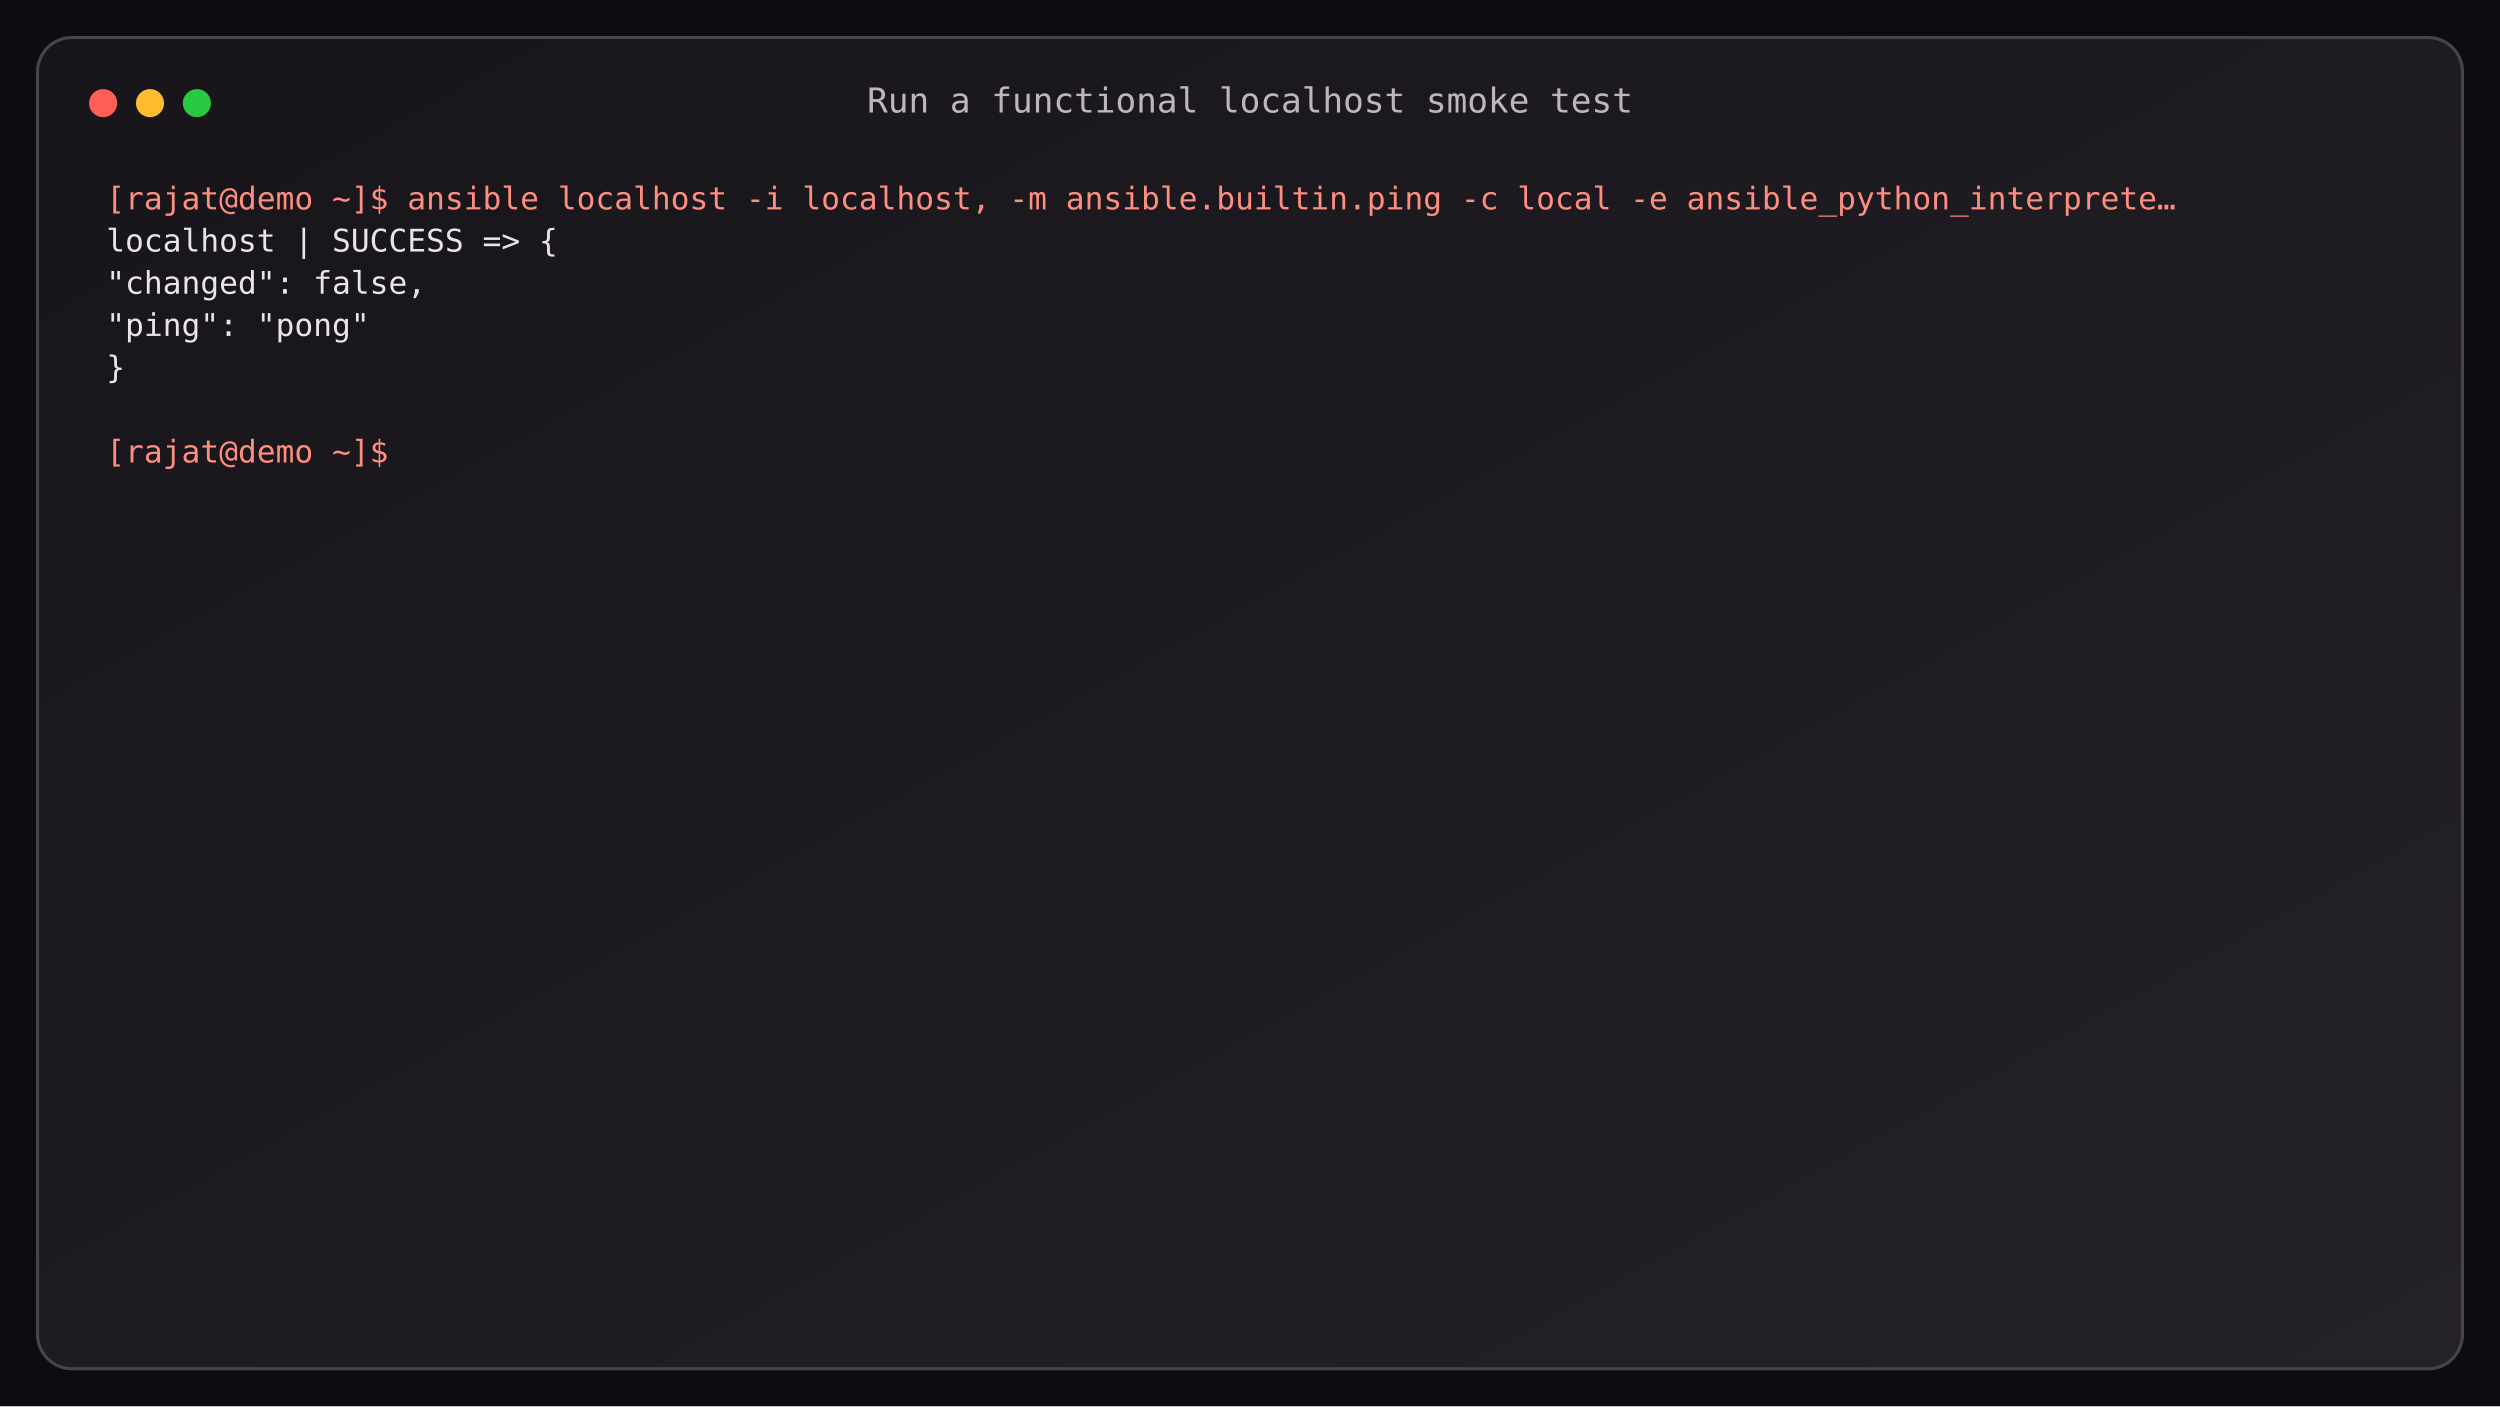
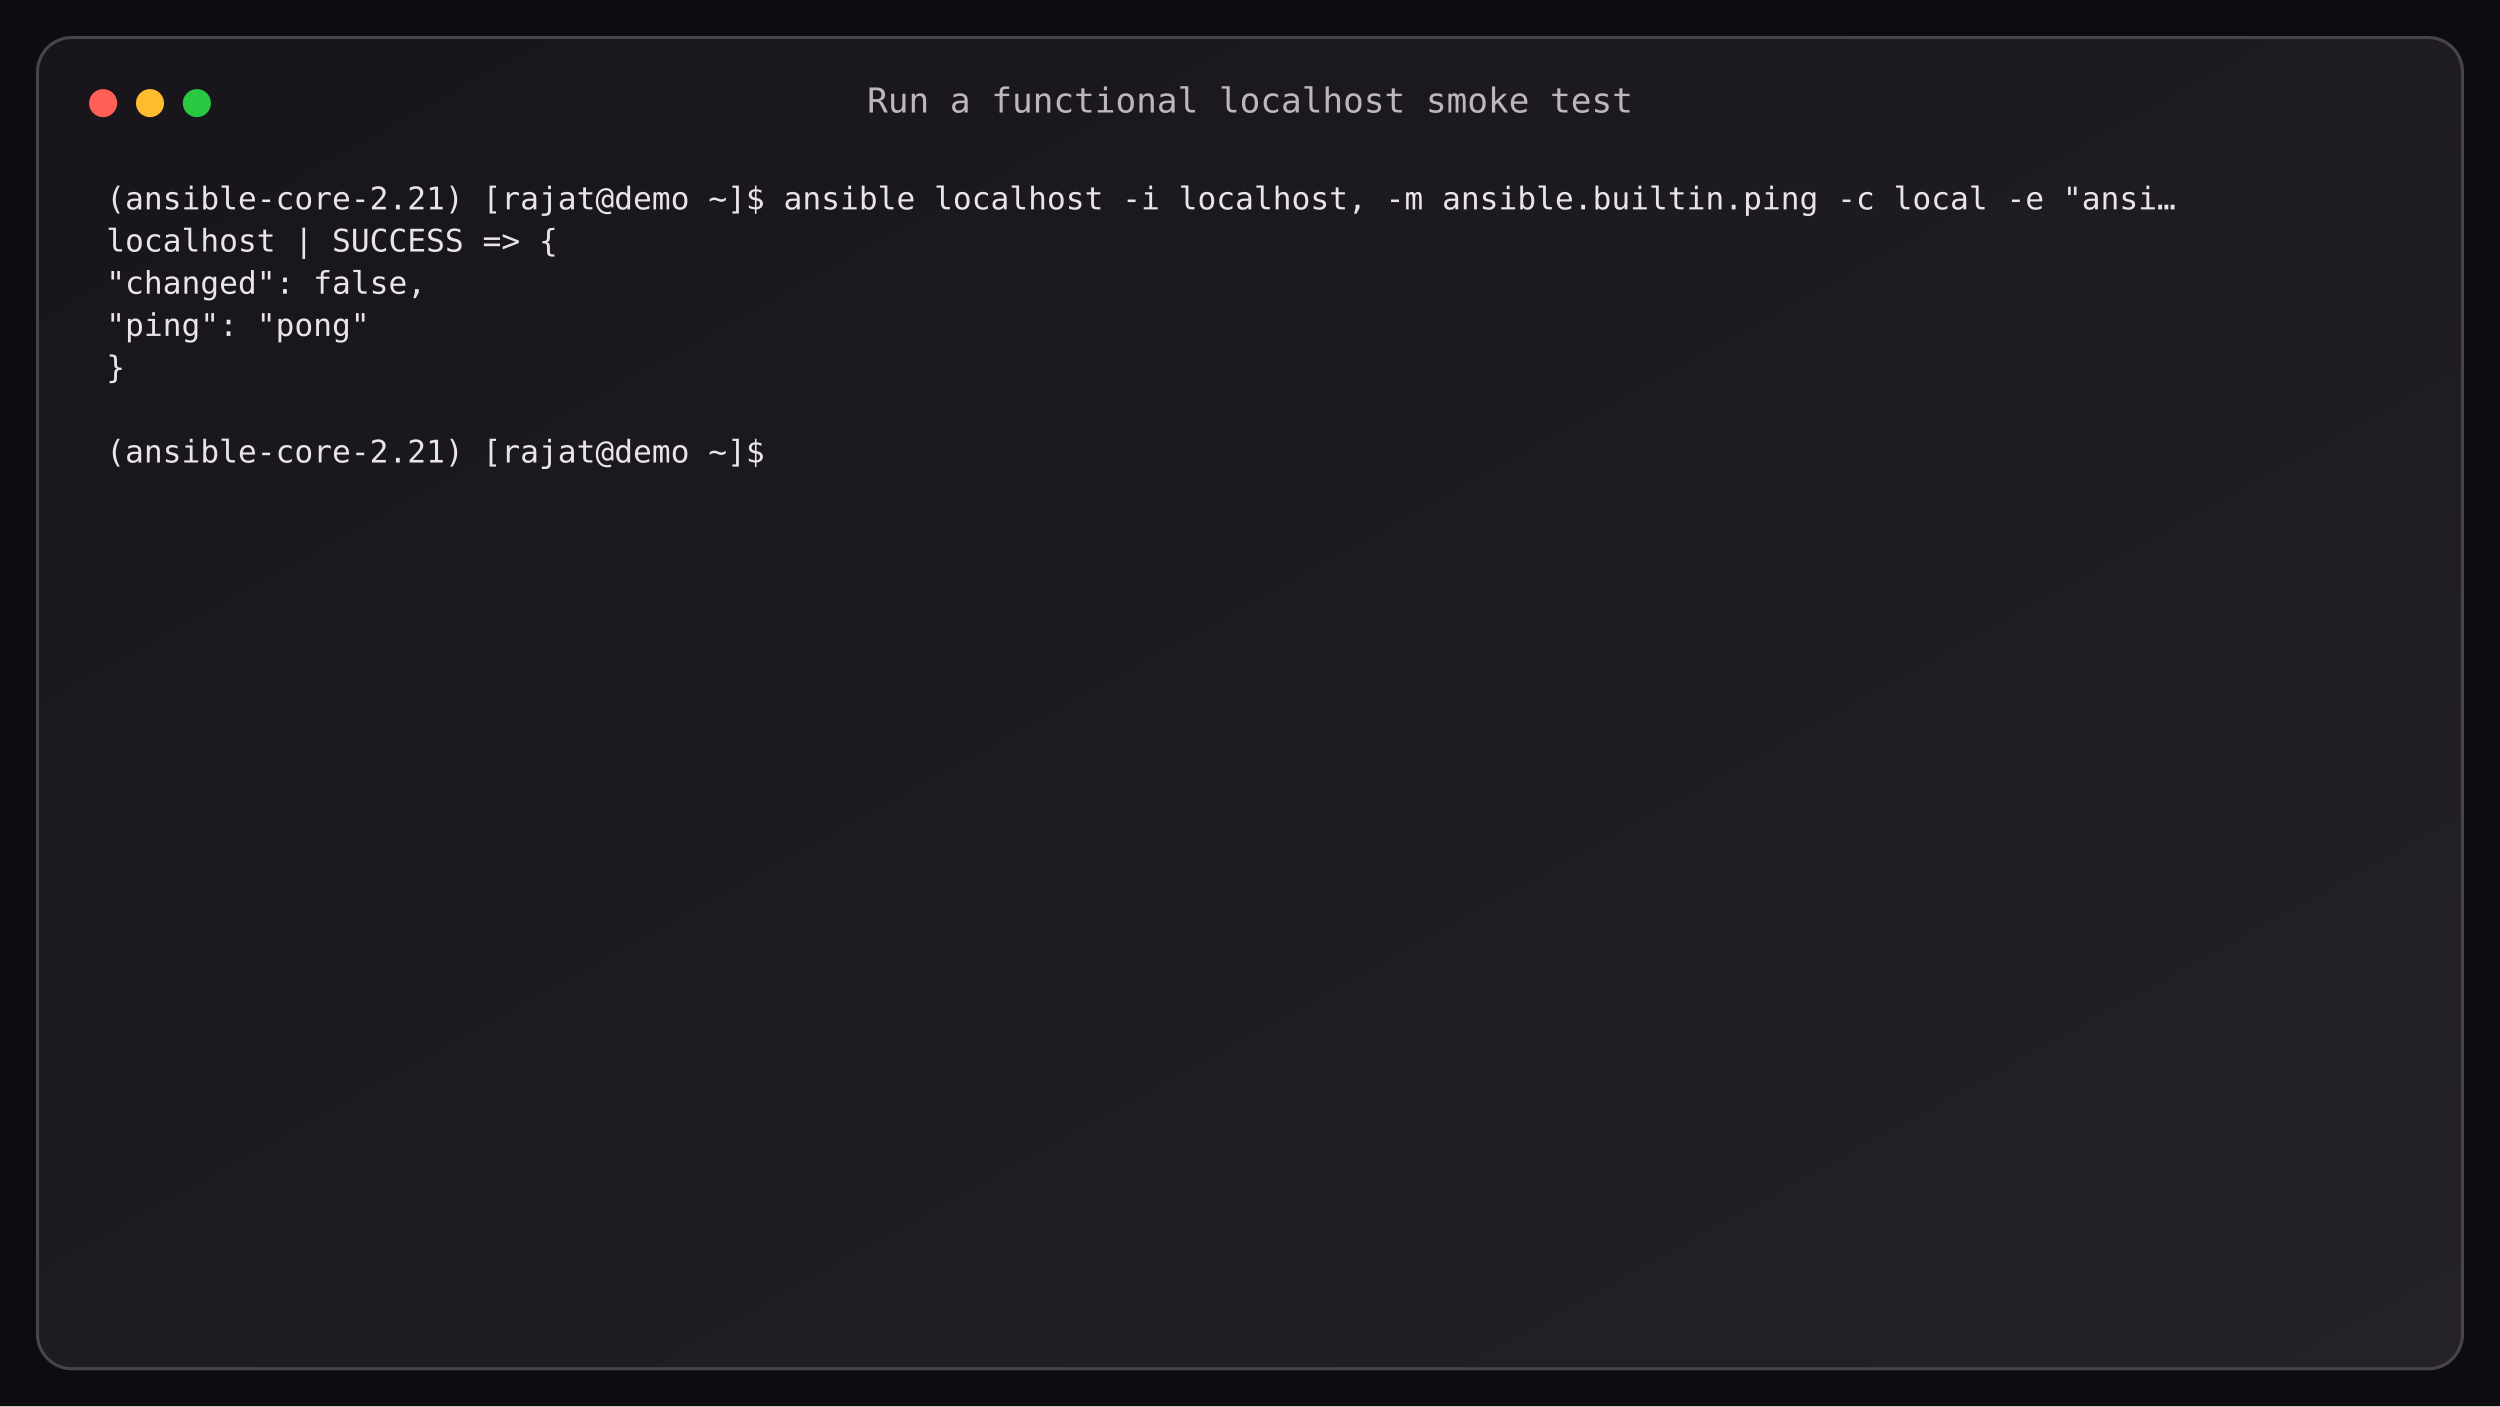
<svg xmlns="http://www.w3.org/2000/svg" width="1600" height="900" viewBox="0 0 1600 900" role="img" aria-labelledby="title desc">
  <defs>
    <linearGradient id="terminal" x1="0" y1="0" x2="1" y2="1">
      <stop offset="0" stop-color="#17151a" />
      <stop offset="1" stop-color="#252129" />
    </linearGradient>
  </defs>
  <rect width="1600" height="900" fill="#0d0c10" />
  <rect x="24" y="24" width="1552" height="852" rx="22" fill="url(#terminal)" stroke="#49434c" stroke-width="2" />
  <circle cx="66" cy="66" r="9" fill="#ff5f57" />
  <circle cx="96" cy="66" r="9" fill="#febc2e" />
  <circle cx="126" cy="66" r="9" fill="#28c840" />
  <text x="800" y="72" fill="#bdb6c0" text-anchor="middle" font-family="ui-monospace, SFMono-Regular, Menlo, monospace" font-size="22">Run a functional localhost smoke test</text>
  <g font-family="ui-monospace, SFMono-Regular, Menlo, Consolas, monospace" font-size="20">
-     <text x="68" y="134" fill="#ff8d80">[rajat@demo ~]$ ansible localhost -i localhost, -m ansible.builtin.ping -c local -e ansible_python_interprete…</text>
+     <text x="68" y="134" fill="#e8e4ea">(ansible-core-2.21) [rajat@demo ~]$ ansible localhost -i localhost, -m ansible.builtin.ping -c local -e "ansi…</text>
    <text x="68" y="161" fill="#e8e4ea">localhost | SUCCESS =&gt; {</text>
    <text x="68" y="188" fill="#e8e4ea">    "changed": false,</text>
    <text x="68" y="215" fill="#e8e4ea">    "ping": "pong"</text>
    <text x="68" y="242" fill="#e8e4ea">}</text>
    <text x="68" y="269" fill="#e8e4ea"> </text>
-     <text x="68" y="296" fill="#ff8d80">[rajat@demo ~]$</text>
+     <text x="68" y="296" fill="#e8e4ea">(ansible-core-2.21) [rajat@demo ~]$</text>
  </g>
</svg>
